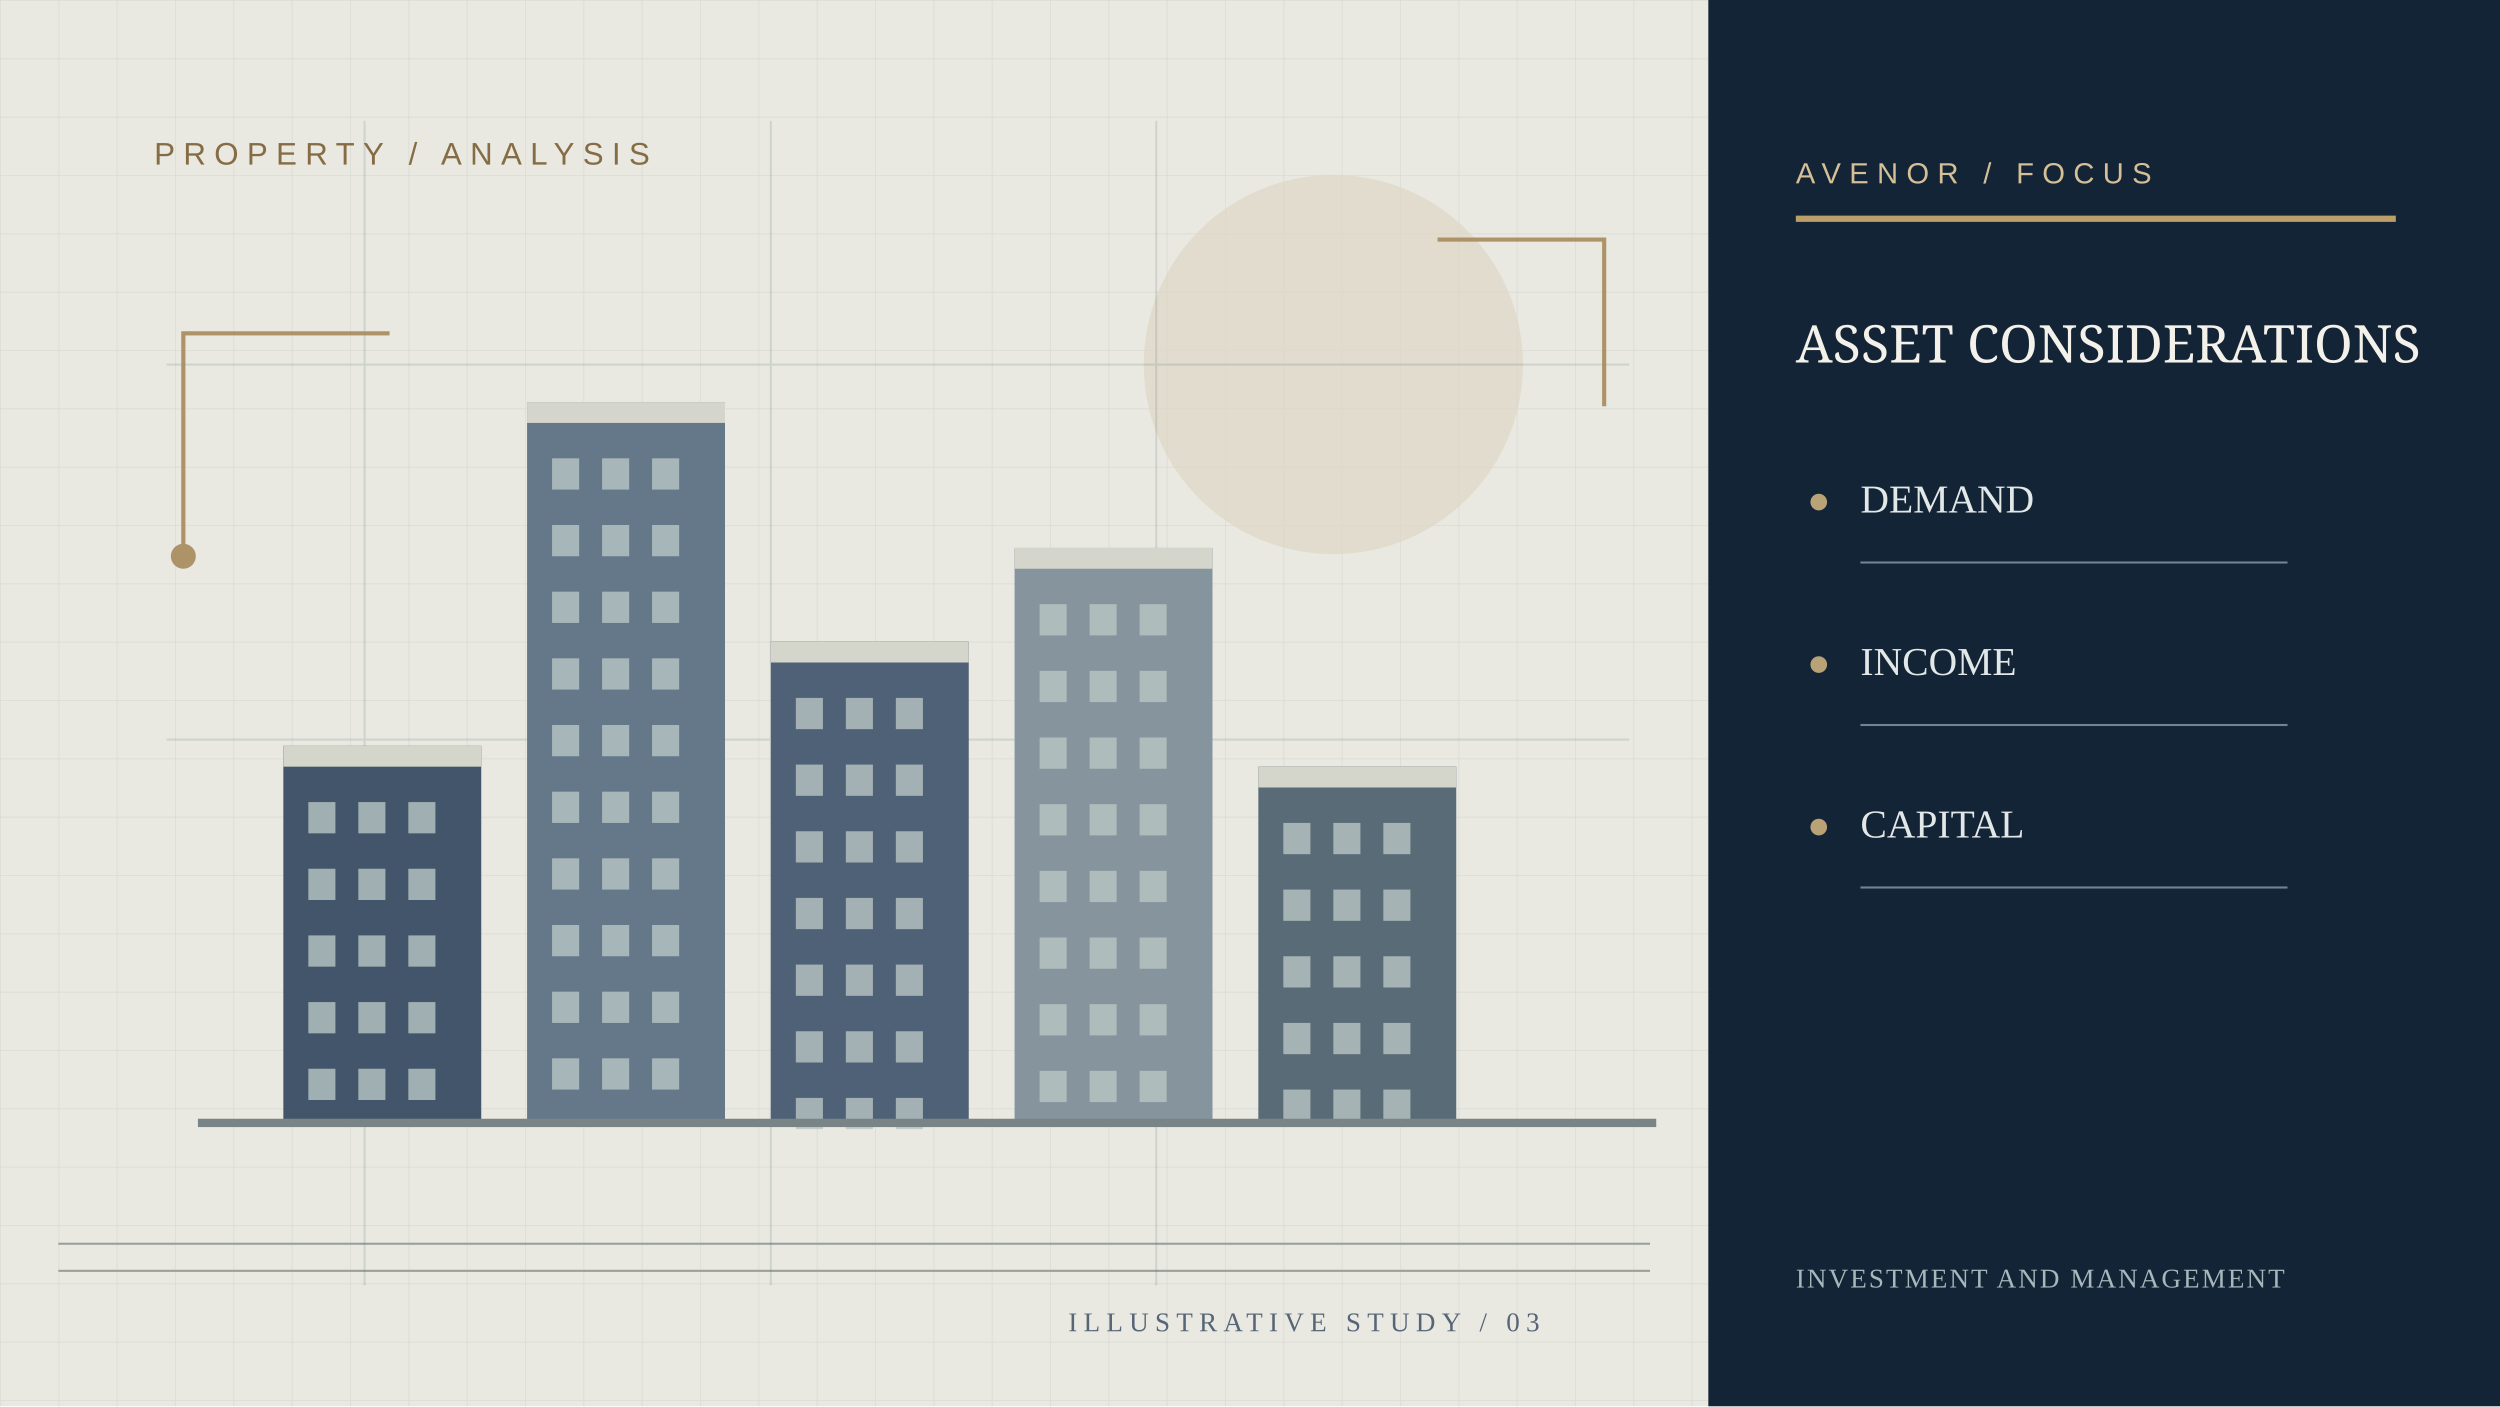
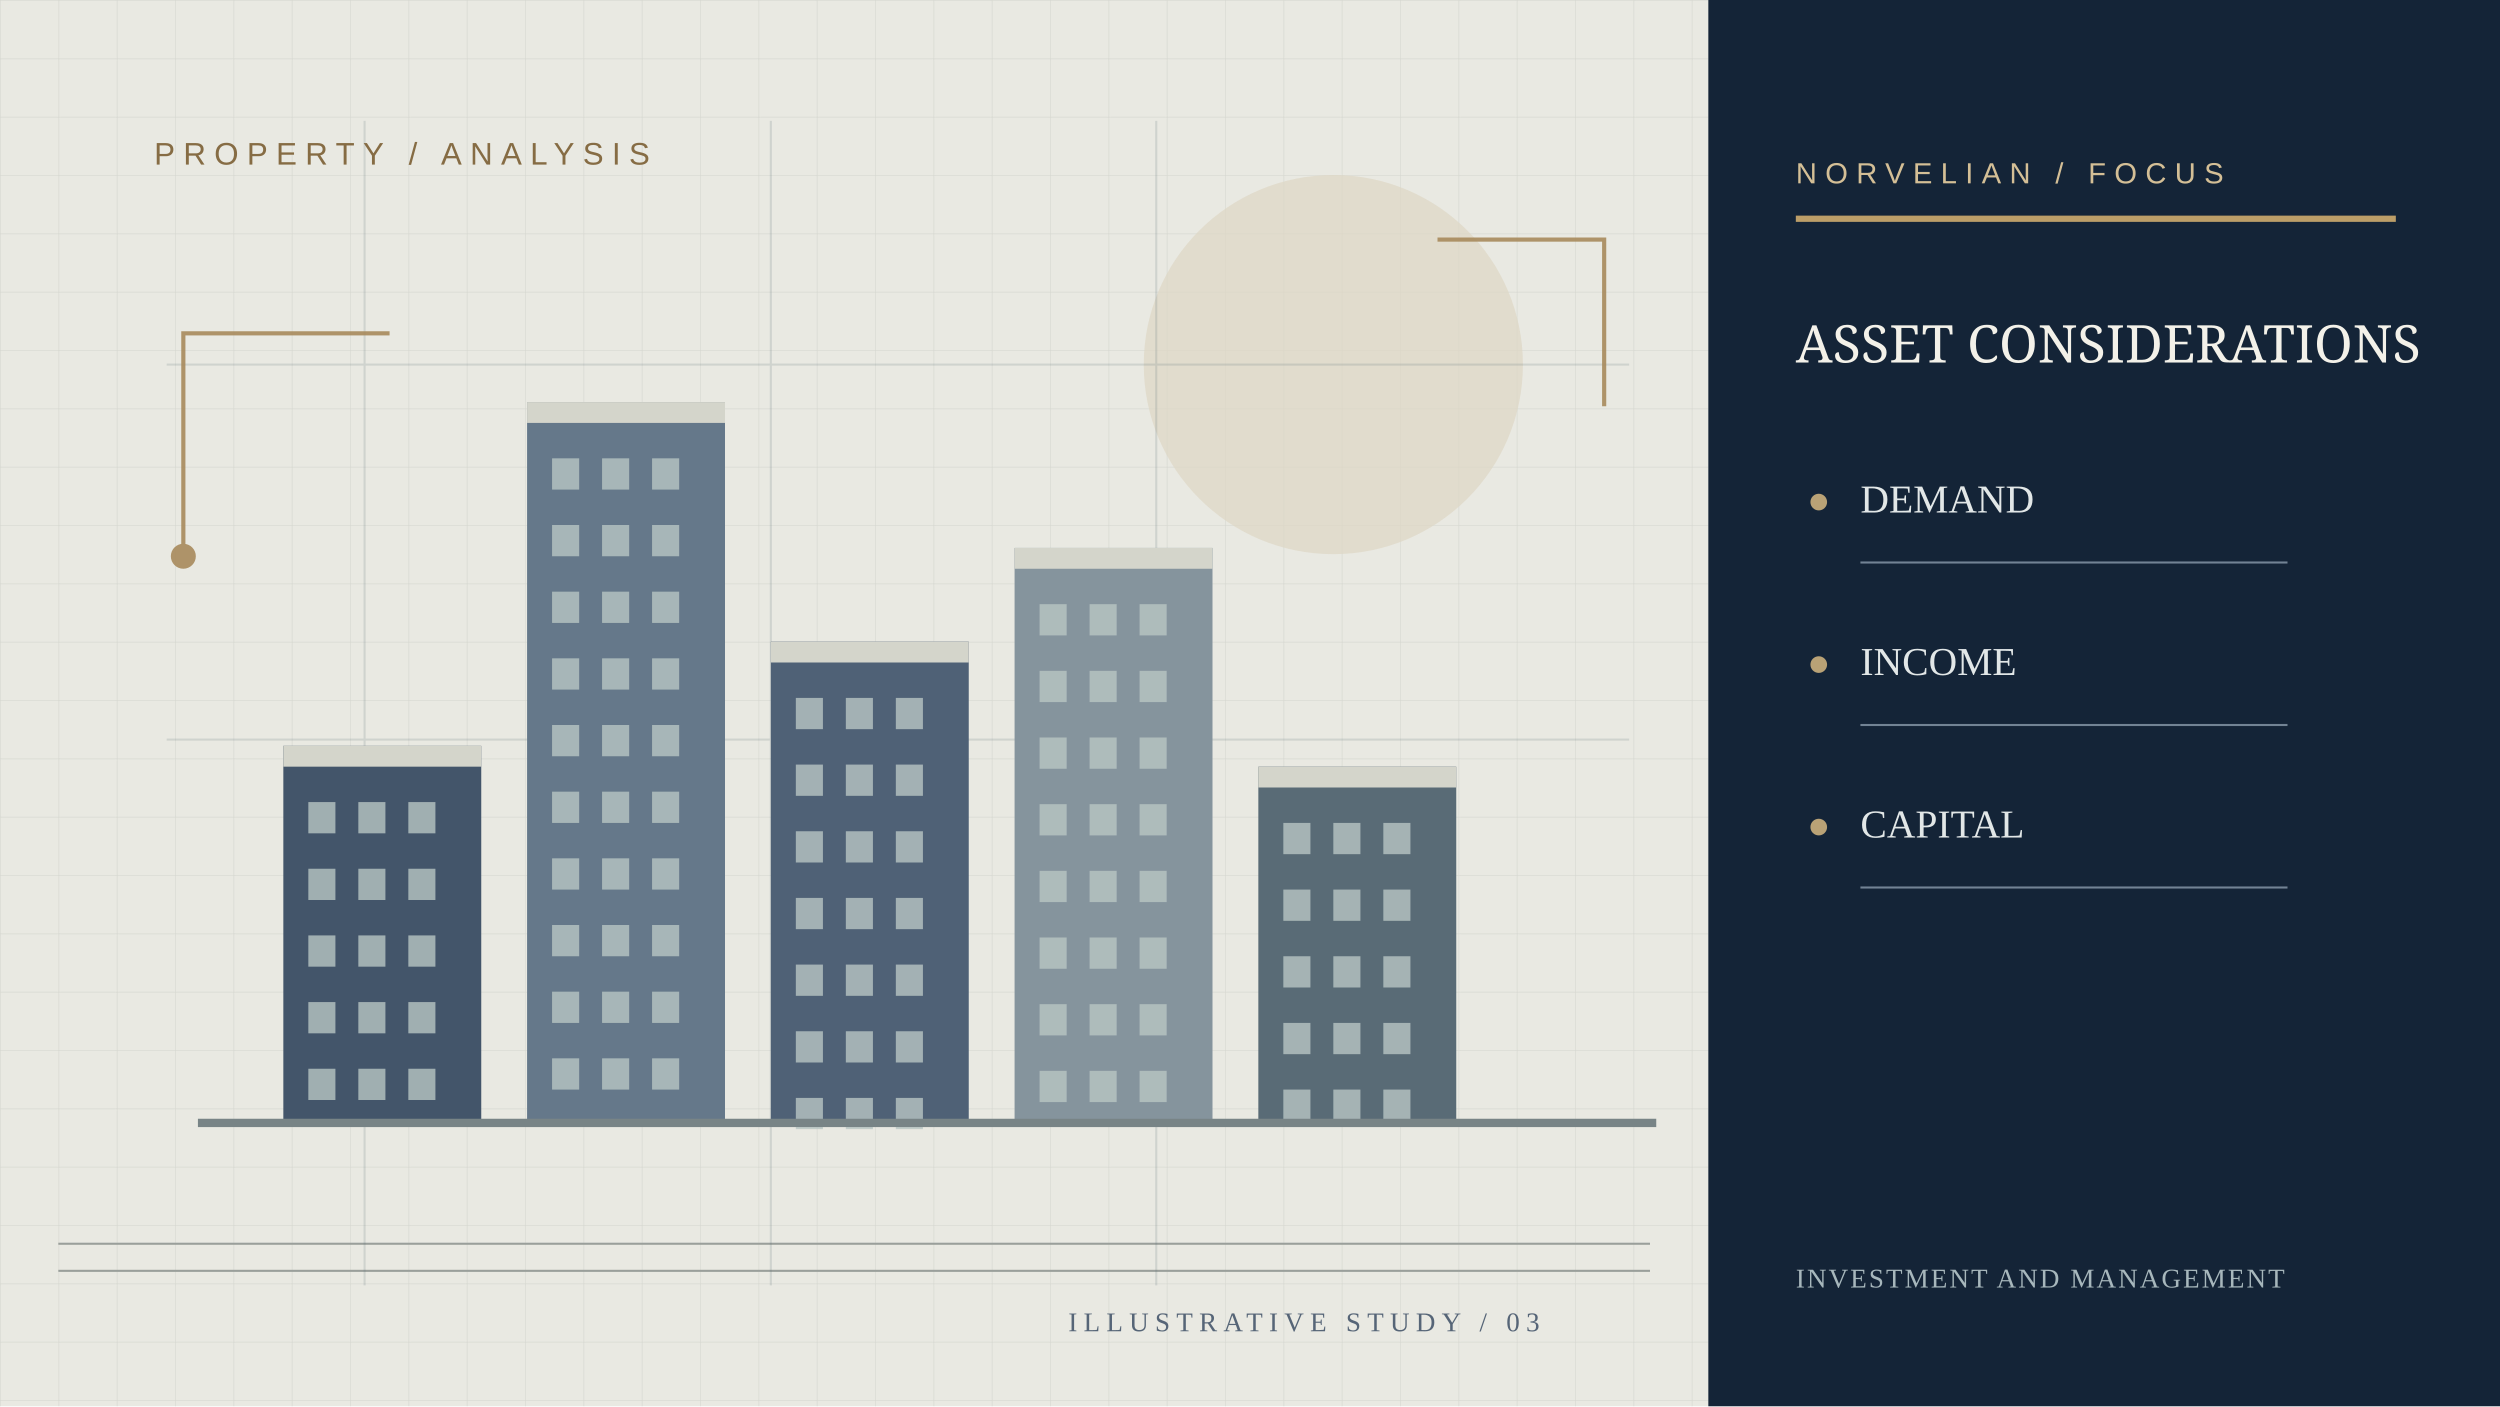
<svg xmlns="http://www.w3.org/2000/svg" viewBox="0 0 1200 675" role="img" aria-labelledby="title">
  <defs>
    <pattern id="paper" width="28" height="28" patternUnits="userSpaceOnUse">
      <path d="M28 0H0V28" fill="none" stroke="#d5d6cf" stroke-width=".55" />
    </pattern>
    <linearGradient id="light" x2="0" y2="1">
      <stop stop-color="#ebe9e2" />
      <stop offset="1" stop-color="#d9ddd8" />
    </linearGradient>
  </defs>
  <rect width="1200" height="675" fill="#e9e9e2" />
  <rect x="0" y="0" width="820" height="675" fill="url(#paper)" />
  <path d="M28 597H792M28 610H792" stroke="#9a9f9b" stroke-width="1" />
  <circle cx="640" cy="175" r="91" fill="#ded7c5" opacity=".72" />
  <g opacity=".18" stroke="#596e74" fill="none">
    <path d="M80 175H782M80 355H782M175 58V617M370 58V617M555 58V617" stroke-width="1" />
  </g>
  <g>
    <rect x="136" y="358" width="95" height="180" fill="#43556a" />
    <rect x="136" y="358" width="95" height="10" fill="#d4d5cb" />
    <rect x="148" y="385" width="13" height="15" fill="#b8c6c3" opacity=".8" />
    <rect x="172" y="385" width="13" height="15" fill="#b8c6c3" opacity=".8" />
    <rect x="196" y="385" width="13" height="15" fill="#b8c6c3" opacity=".8" />
    <rect x="148" y="417" width="13" height="15" fill="#b8c6c3" opacity=".8" />
    <rect x="172" y="417" width="13" height="15" fill="#b8c6c3" opacity=".8" />
    <rect x="196" y="417" width="13" height="15" fill="#b8c6c3" opacity=".8" />
    <rect x="148" y="449" width="13" height="15" fill="#b8c6c3" opacity=".8" />
    <rect x="172" y="449" width="13" height="15" fill="#b8c6c3" opacity=".8" />
    <rect x="196" y="449" width="13" height="15" fill="#b8c6c3" opacity=".8" />
    <rect x="148" y="481" width="13" height="15" fill="#b8c6c3" opacity=".8" />
    <rect x="172" y="481" width="13" height="15" fill="#b8c6c3" opacity=".8" />
    <rect x="196" y="481" width="13" height="15" fill="#b8c6c3" opacity=".8" />
    <rect x="148" y="513" width="13" height="15" fill="#b8c6c3" opacity=".8" />
    <rect x="172" y="513" width="13" height="15" fill="#b8c6c3" opacity=".8" />
    <rect x="196" y="513" width="13" height="15" fill="#b8c6c3" opacity=".8" />
    <rect x="253" y="193" width="95" height="345" fill="#65788a" />
    <rect x="253" y="193" width="95" height="10" fill="#d4d5cb" />
    <rect x="265" y="220" width="13" height="15" fill="#b8c6c3" opacity=".8" />
    <rect x="289" y="220" width="13" height="15" fill="#b8c6c3" opacity=".8" />
    <rect x="313" y="220" width="13" height="15" fill="#b8c6c3" opacity=".8" />
    <rect x="265" y="252" width="13" height="15" fill="#b8c6c3" opacity=".8" />
    <rect x="289" y="252" width="13" height="15" fill="#b8c6c3" opacity=".8" />
    <rect x="313" y="252" width="13" height="15" fill="#b8c6c3" opacity=".8" />
    <rect x="265" y="284" width="13" height="15" fill="#b8c6c3" opacity=".8" />
    <rect x="289" y="284" width="13" height="15" fill="#b8c6c3" opacity=".8" />
    <rect x="313" y="284" width="13" height="15" fill="#b8c6c3" opacity=".8" />
    <rect x="265" y="316" width="13" height="15" fill="#b8c6c3" opacity=".8" />
    <rect x="289" y="316" width="13" height="15" fill="#b8c6c3" opacity=".8" />
    <rect x="313" y="316" width="13" height="15" fill="#b8c6c3" opacity=".8" />
    <rect x="265" y="348" width="13" height="15" fill="#b8c6c3" opacity=".8" />
    <rect x="289" y="348" width="13" height="15" fill="#b8c6c3" opacity=".8" />
    <rect x="313" y="348" width="13" height="15" fill="#b8c6c3" opacity=".8" />
    <rect x="265" y="380" width="13" height="15" fill="#b8c6c3" opacity=".8" />
    <rect x="289" y="380" width="13" height="15" fill="#b8c6c3" opacity=".8" />
    <rect x="313" y="380" width="13" height="15" fill="#b8c6c3" opacity=".8" />
    <rect x="265" y="412" width="13" height="15" fill="#b8c6c3" opacity=".8" />
    <rect x="289" y="412" width="13" height="15" fill="#b8c6c3" opacity=".8" />
    <rect x="313" y="412" width="13" height="15" fill="#b8c6c3" opacity=".8" />
    <rect x="265" y="444" width="13" height="15" fill="#b8c6c3" opacity=".8" />
    <rect x="289" y="444" width="13" height="15" fill="#b8c6c3" opacity=".8" />
    <rect x="313" y="444" width="13" height="15" fill="#b8c6c3" opacity=".8" />
    <rect x="265" y="476" width="13" height="15" fill="#b8c6c3" opacity=".8" />
    <rect x="289" y="476" width="13" height="15" fill="#b8c6c3" opacity=".8" />
    <rect x="313" y="476" width="13" height="15" fill="#b8c6c3" opacity=".8" />
    <rect x="265" y="508" width="13" height="15" fill="#b8c6c3" opacity=".8" />
    <rect x="289" y="508" width="13" height="15" fill="#b8c6c3" opacity=".8" />
    <rect x="313" y="508" width="13" height="15" fill="#b8c6c3" opacity=".8" />
    <rect x="370" y="308" width="95" height="230" fill="#4f6176" />
    <rect x="370" y="308" width="95" height="10" fill="#d4d5cb" />
    <rect x="382" y="335" width="13" height="15" fill="#b8c6c3" opacity=".8" />
    <rect x="406" y="335" width="13" height="15" fill="#b8c6c3" opacity=".8" />
    <rect x="430" y="335" width="13" height="15" fill="#b8c6c3" opacity=".8" />
    <rect x="382" y="367" width="13" height="15" fill="#b8c6c3" opacity=".8" />
    <rect x="406" y="367" width="13" height="15" fill="#b8c6c3" opacity=".8" />
    <rect x="430" y="367" width="13" height="15" fill="#b8c6c3" opacity=".8" />
    <rect x="382" y="399" width="13" height="15" fill="#b8c6c3" opacity=".8" />
    <rect x="406" y="399" width="13" height="15" fill="#b8c6c3" opacity=".8" />
    <rect x="430" y="399" width="13" height="15" fill="#b8c6c3" opacity=".8" />
    <rect x="382" y="431" width="13" height="15" fill="#b8c6c3" opacity=".8" />
    <rect x="406" y="431" width="13" height="15" fill="#b8c6c3" opacity=".8" />
    <rect x="430" y="431" width="13" height="15" fill="#b8c6c3" opacity=".8" />
    <rect x="382" y="463" width="13" height="15" fill="#b8c6c3" opacity=".8" />
    <rect x="406" y="463" width="13" height="15" fill="#b8c6c3" opacity=".8" />
    <rect x="430" y="463" width="13" height="15" fill="#b8c6c3" opacity=".8" />
    <rect x="382" y="495" width="13" height="15" fill="#b8c6c3" opacity=".8" />
    <rect x="406" y="495" width="13" height="15" fill="#b8c6c3" opacity=".8" />
    <rect x="430" y="495" width="13" height="15" fill="#b8c6c3" opacity=".8" />
    <rect x="382" y="527" width="13" height="15" fill="#b8c6c3" opacity=".8" />
    <rect x="406" y="527" width="13" height="15" fill="#b8c6c3" opacity=".8" />
    <rect x="430" y="527" width="13" height="15" fill="#b8c6c3" opacity=".8" />
    <rect x="487" y="263" width="95" height="275" fill="#85949d" />
    <rect x="487" y="263" width="95" height="10" fill="#d4d5cb" />
    <rect x="499" y="290" width="13" height="15" fill="#b8c6c3" opacity=".8" />
    <rect x="523" y="290" width="13" height="15" fill="#b8c6c3" opacity=".8" />
    <rect x="547" y="290" width="13" height="15" fill="#b8c6c3" opacity=".8" />
    <rect x="499" y="322" width="13" height="15" fill="#b8c6c3" opacity=".8" />
    <rect x="523" y="322" width="13" height="15" fill="#b8c6c3" opacity=".8" />
    <rect x="547" y="322" width="13" height="15" fill="#b8c6c3" opacity=".8" />
    <rect x="499" y="354" width="13" height="15" fill="#b8c6c3" opacity=".8" />
    <rect x="523" y="354" width="13" height="15" fill="#b8c6c3" opacity=".8" />
    <rect x="547" y="354" width="13" height="15" fill="#b8c6c3" opacity=".8" />
    <rect x="499" y="386" width="13" height="15" fill="#b8c6c3" opacity=".8" />
    <rect x="523" y="386" width="13" height="15" fill="#b8c6c3" opacity=".8" />
    <rect x="547" y="386" width="13" height="15" fill="#b8c6c3" opacity=".8" />
    <rect x="499" y="418" width="13" height="15" fill="#b8c6c3" opacity=".8" />
    <rect x="523" y="418" width="13" height="15" fill="#b8c6c3" opacity=".8" />
    <rect x="547" y="418" width="13" height="15" fill="#b8c6c3" opacity=".8" />
    <rect x="499" y="450" width="13" height="15" fill="#b8c6c3" opacity=".8" />
    <rect x="523" y="450" width="13" height="15" fill="#b8c6c3" opacity=".8" />
    <rect x="547" y="450" width="13" height="15" fill="#b8c6c3" opacity=".8" />
    <rect x="499" y="482" width="13" height="15" fill="#b8c6c3" opacity=".8" />
    <rect x="523" y="482" width="13" height="15" fill="#b8c6c3" opacity=".8" />
    <rect x="547" y="482" width="13" height="15" fill="#b8c6c3" opacity=".8" />
    <rect x="499" y="514" width="13" height="15" fill="#b8c6c3" opacity=".8" />
    <rect x="523" y="514" width="13" height="15" fill="#b8c6c3" opacity=".8" />
    <rect x="547" y="514" width="13" height="15" fill="#b8c6c3" opacity=".8" />
    <rect x="604" y="368" width="95" height="170" fill="#596b76" />
    <rect x="604" y="368" width="95" height="10" fill="#d4d5cb" />
    <rect x="616" y="395" width="13" height="15" fill="#b8c6c3" opacity=".8" />
    <rect x="640" y="395" width="13" height="15" fill="#b8c6c3" opacity=".8" />
    <rect x="664" y="395" width="13" height="15" fill="#b8c6c3" opacity=".8" />
    <rect x="616" y="427" width="13" height="15" fill="#b8c6c3" opacity=".8" />
    <rect x="640" y="427" width="13" height="15" fill="#b8c6c3" opacity=".8" />
    <rect x="664" y="427" width="13" height="15" fill="#b8c6c3" opacity=".8" />
    <rect x="616" y="459" width="13" height="15" fill="#b8c6c3" opacity=".8" />
    <rect x="640" y="459" width="13" height="15" fill="#b8c6c3" opacity=".8" />
    <rect x="664" y="459" width="13" height="15" fill="#b8c6c3" opacity=".8" />
    <rect x="616" y="491" width="13" height="15" fill="#b8c6c3" opacity=".8" />
    <rect x="640" y="491" width="13" height="15" fill="#b8c6c3" opacity=".8" />
    <rect x="664" y="491" width="13" height="15" fill="#b8c6c3" opacity=".8" />
    <rect x="616" y="523" width="13" height="15" fill="#b8c6c3" opacity=".8" />
    <rect x="640" y="523" width="13" height="15" fill="#b8c6c3" opacity=".8" />
    <rect x="664" y="523" width="13" height="15" fill="#b8c6c3" opacity=".8" />
  </g>
  <path d="M95 539H795" stroke="#788486" stroke-width="4" />
  <g fill="none" stroke="#a78a5c" stroke-width="2" opacity=".9">
    <path d="M88 267V160H187" />
    <circle cx="88" cy="267" r="5" fill="#a78a5c" />
    <path d="M690 115H770V195" />
  </g>
  <text x="74" y="79" fill="#866c44" font-size="15" font-family="Arial,sans-serif" letter-spacing="4">PROPERTY / ANALYSIS</text>
  <text x="739" y="639" text-anchor="end" fill="#566577" font-size="13" letter-spacing="3">ILLUSTRATIVE STUDY / 03</text>
  <rect x="820" width="380" height="675" fill="#142437" />
  <path d="M862 105H1150" stroke="#bc9e68" stroke-width="3" />
-   <text x="862" y="88" fill="#d4bf96" font-size="14" font-family="Arial,sans-serif" letter-spacing="4">AVENOR / FOCUS</text>
+   <text x="862" y="88" fill="#d4bf96" font-size="14" font-family="Arial,sans-serif" letter-spacing="4">NORVELIAN / FOCUS</text>
  <text x="862" y="174" fill="#f3f1e9" font-size="25" font-family="Georgia,serif">ASSET CONSIDERATIONS</text>
  <g transform="translate(873,246)">
    <circle cx="0" cy="-5" r="4" fill="#b9a276" />
    <text x="20" y="0" font-size="19" fill="#e2e7e7">DEMAND</text>
    <path d="M20 24H225" stroke="#728394" stroke-width="1" />
  </g>
  <g transform="translate(873,324)">
    <circle cx="0" cy="-5" r="4" fill="#b9a276" />
    <text x="20" y="0" font-size="19" fill="#e2e7e7">INCOME</text>
    <path d="M20 24H225" stroke="#728394" stroke-width="1" />
  </g>
  <g transform="translate(873,402)">
    <circle cx="0" cy="-5" r="4" fill="#b9a276" />
    <text x="20" y="0" font-size="19" fill="#e2e7e7">CAPITAL</text>
    <path d="M20 24H225" stroke="#728394" stroke-width="1" />
  </g>
  <text x="862" y="618" fill="#a7b7bc" font-size="13" letter-spacing="1">INVESTMENT AND MANAGEMENT</text>
</svg>
